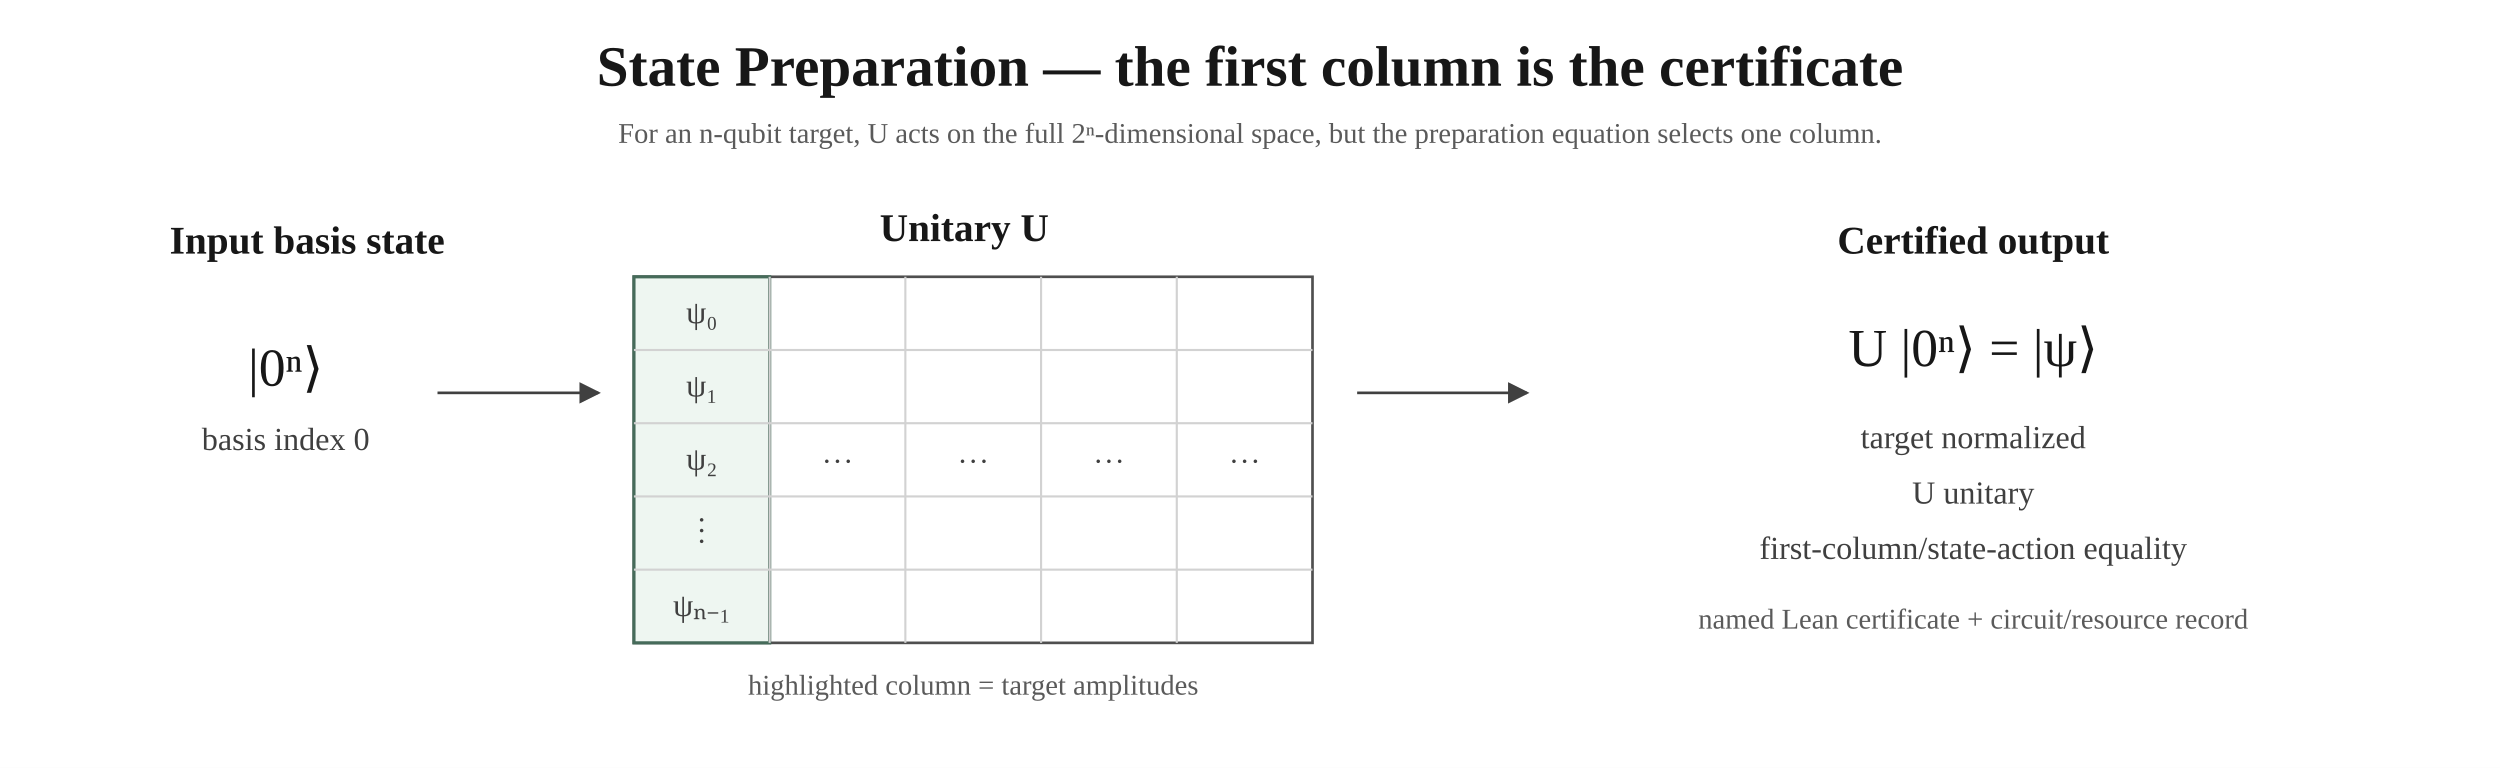
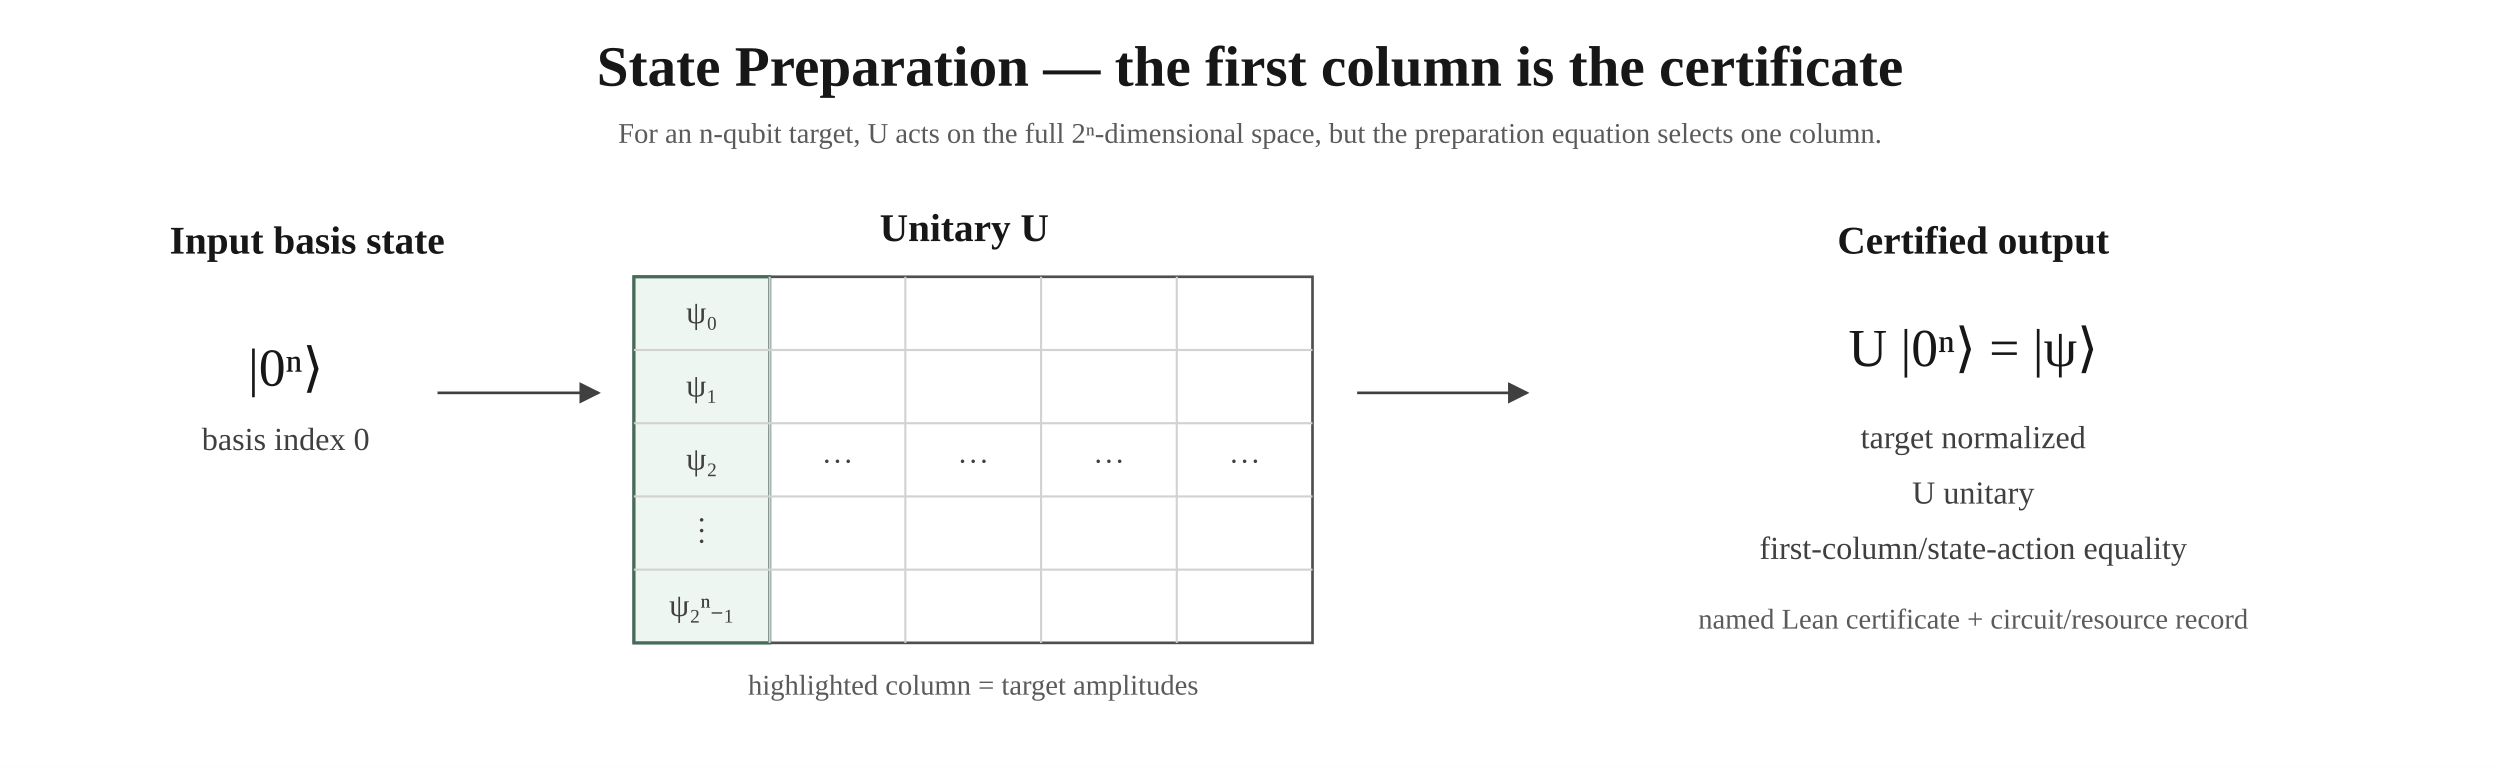
<svg xmlns="http://www.w3.org/2000/svg" width="1400" height="430" viewBox="0 0 1400 430" role="img" aria-labelledby="title desc">
  <defs>
    <marker id="arrow" markerWidth="8" markerHeight="8" refX="7" refY="4" orient="auto">
      <path d="M0,0 L8,4 L0,8 z" fill="#404040" />
    </marker>
  </defs>
  <style>
    text { font-family: "Times New Roman", Times, "Liberation Serif", serif; fill: #171717; }
    .title { font-size: 32px; font-weight: 700; }
    .head { font-size: 22px; font-weight: 700; }
    .formula { font-size: 30px; }
    .body { font-size: 18px; fill: #3f3f3f; }
    .small { font-size: 16px; fill: #5a5a5a; }
    .matrix { fill: #fff; stroke: #4f4f4f; stroke-width: 1.5; }
    .highlight { fill: #eef6f1; stroke: #466b5a; stroke-width: 1.8; }
    .arrow { stroke: #404040; stroke-width: 1.5; fill: none; marker-end: url(#arrow); }
    .rule { stroke: #d2d2d2; stroke-width: 1.2; }
  </style>
  <rect width="1400" height="430" fill="#fff" />
  <text x="700" y="48" text-anchor="middle" class="title">State Preparation — the first column is the certificate</text>
  <text x="700" y="80" text-anchor="middle" class="small">For an n-qubit target, U acts on the full 2ⁿ-dimensional space, but the preparation equation selects one column.</text>
  <text x="95" y="142" class="head">Input basis state</text>
  <text x="160" y="216" text-anchor="middle" class="formula">|0ⁿ⟩</text>
  <text x="160" y="252" text-anchor="middle" class="body">basis index 0</text>
  <path d="M245 220 L335 220" class="arrow" />
  <text x="540" y="135" text-anchor="middle" class="head">Unitary U</text>
  <rect x="355" y="155" width="380" height="205" class="matrix" />
  <rect x="355" y="155" width="76" height="205" class="highlight" />
  <line x1="431" y1="155" x2="431" y2="360" class="rule" />
  <line x1="507" y1="155" x2="507" y2="360" class="rule" />
  <line x1="583" y1="155" x2="583" y2="360" class="rule" />
  <line x1="659" y1="155" x2="659" y2="360" class="rule" />
  <line x1="355" y1="196" x2="735" y2="196" class="rule" />
  <line x1="355" y1="237" x2="735" y2="237" class="rule" />
  <line x1="355" y1="278" x2="735" y2="278" class="rule" />
  <line x1="355" y1="319" x2="735" y2="319" class="rule" />
  <text x="393" y="181" text-anchor="middle" class="body">ψ₀</text>
  <text x="393" y="222" text-anchor="middle" class="body">ψ₁</text>
  <text x="393" y="263" text-anchor="middle" class="body">ψ₂</text>
  <text x="393" y="304" text-anchor="middle" class="body">⋮</text>
-   <text x="393" y="345" text-anchor="middle" class="body">ψₙ₋₁</text>
+   <text x="393" y="345" text-anchor="middle" class="body">ψ₂ⁿ₋₁</text>
  <text x="469" y="263" text-anchor="middle" class="body">⋯</text>
  <text x="545" y="263" text-anchor="middle" class="body">⋯</text>
  <text x="621" y="263" text-anchor="middle" class="body">⋯</text>
  <text x="697" y="263" text-anchor="middle" class="body">⋯</text>
  <text x="545" y="389" text-anchor="middle" class="small">highlighted column = target amplitudes</text>
  <path d="M760 220 L855 220" class="arrow" />
  <text x="1105" y="142" text-anchor="middle" class="head">Certified output</text>
  <text x="1105" y="205" text-anchor="middle" class="formula">U |0ⁿ⟩ = |ψ⟩</text>
  <text x="1105" y="251" text-anchor="middle" class="body">target normalized</text>
  <text x="1105" y="282" text-anchor="middle" class="body">U unitary</text>
  <text x="1105" y="313" text-anchor="middle" class="body">first-column/state-action equality</text>
  <text x="1105" y="352" text-anchor="middle" class="small">named Lean certificate + circuit/resource record</text>
</svg>
